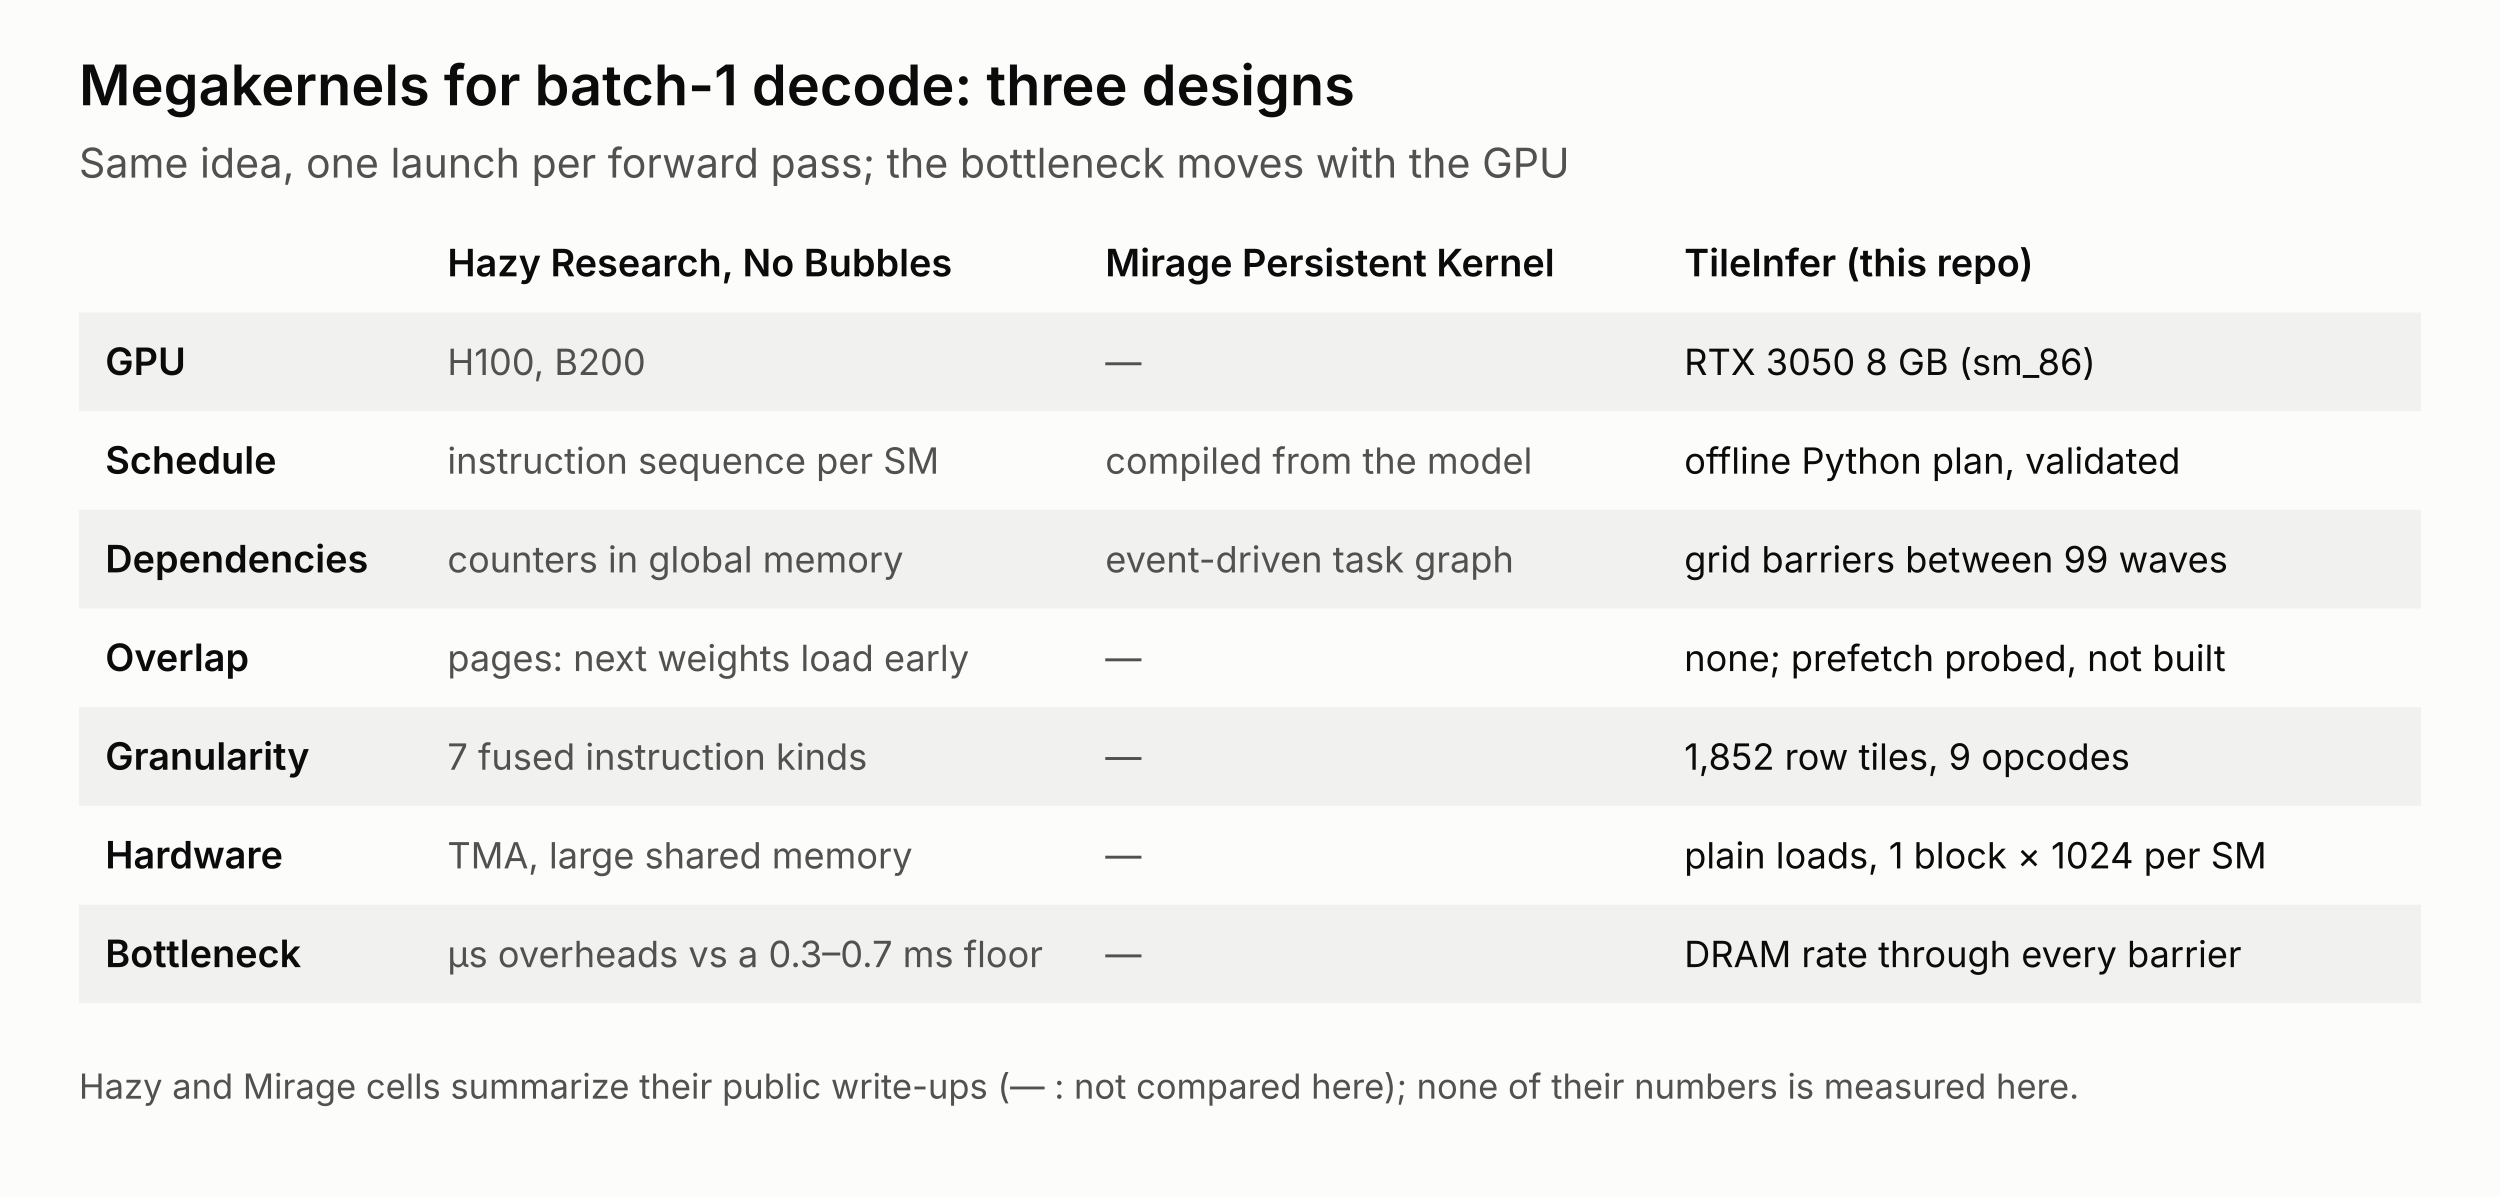
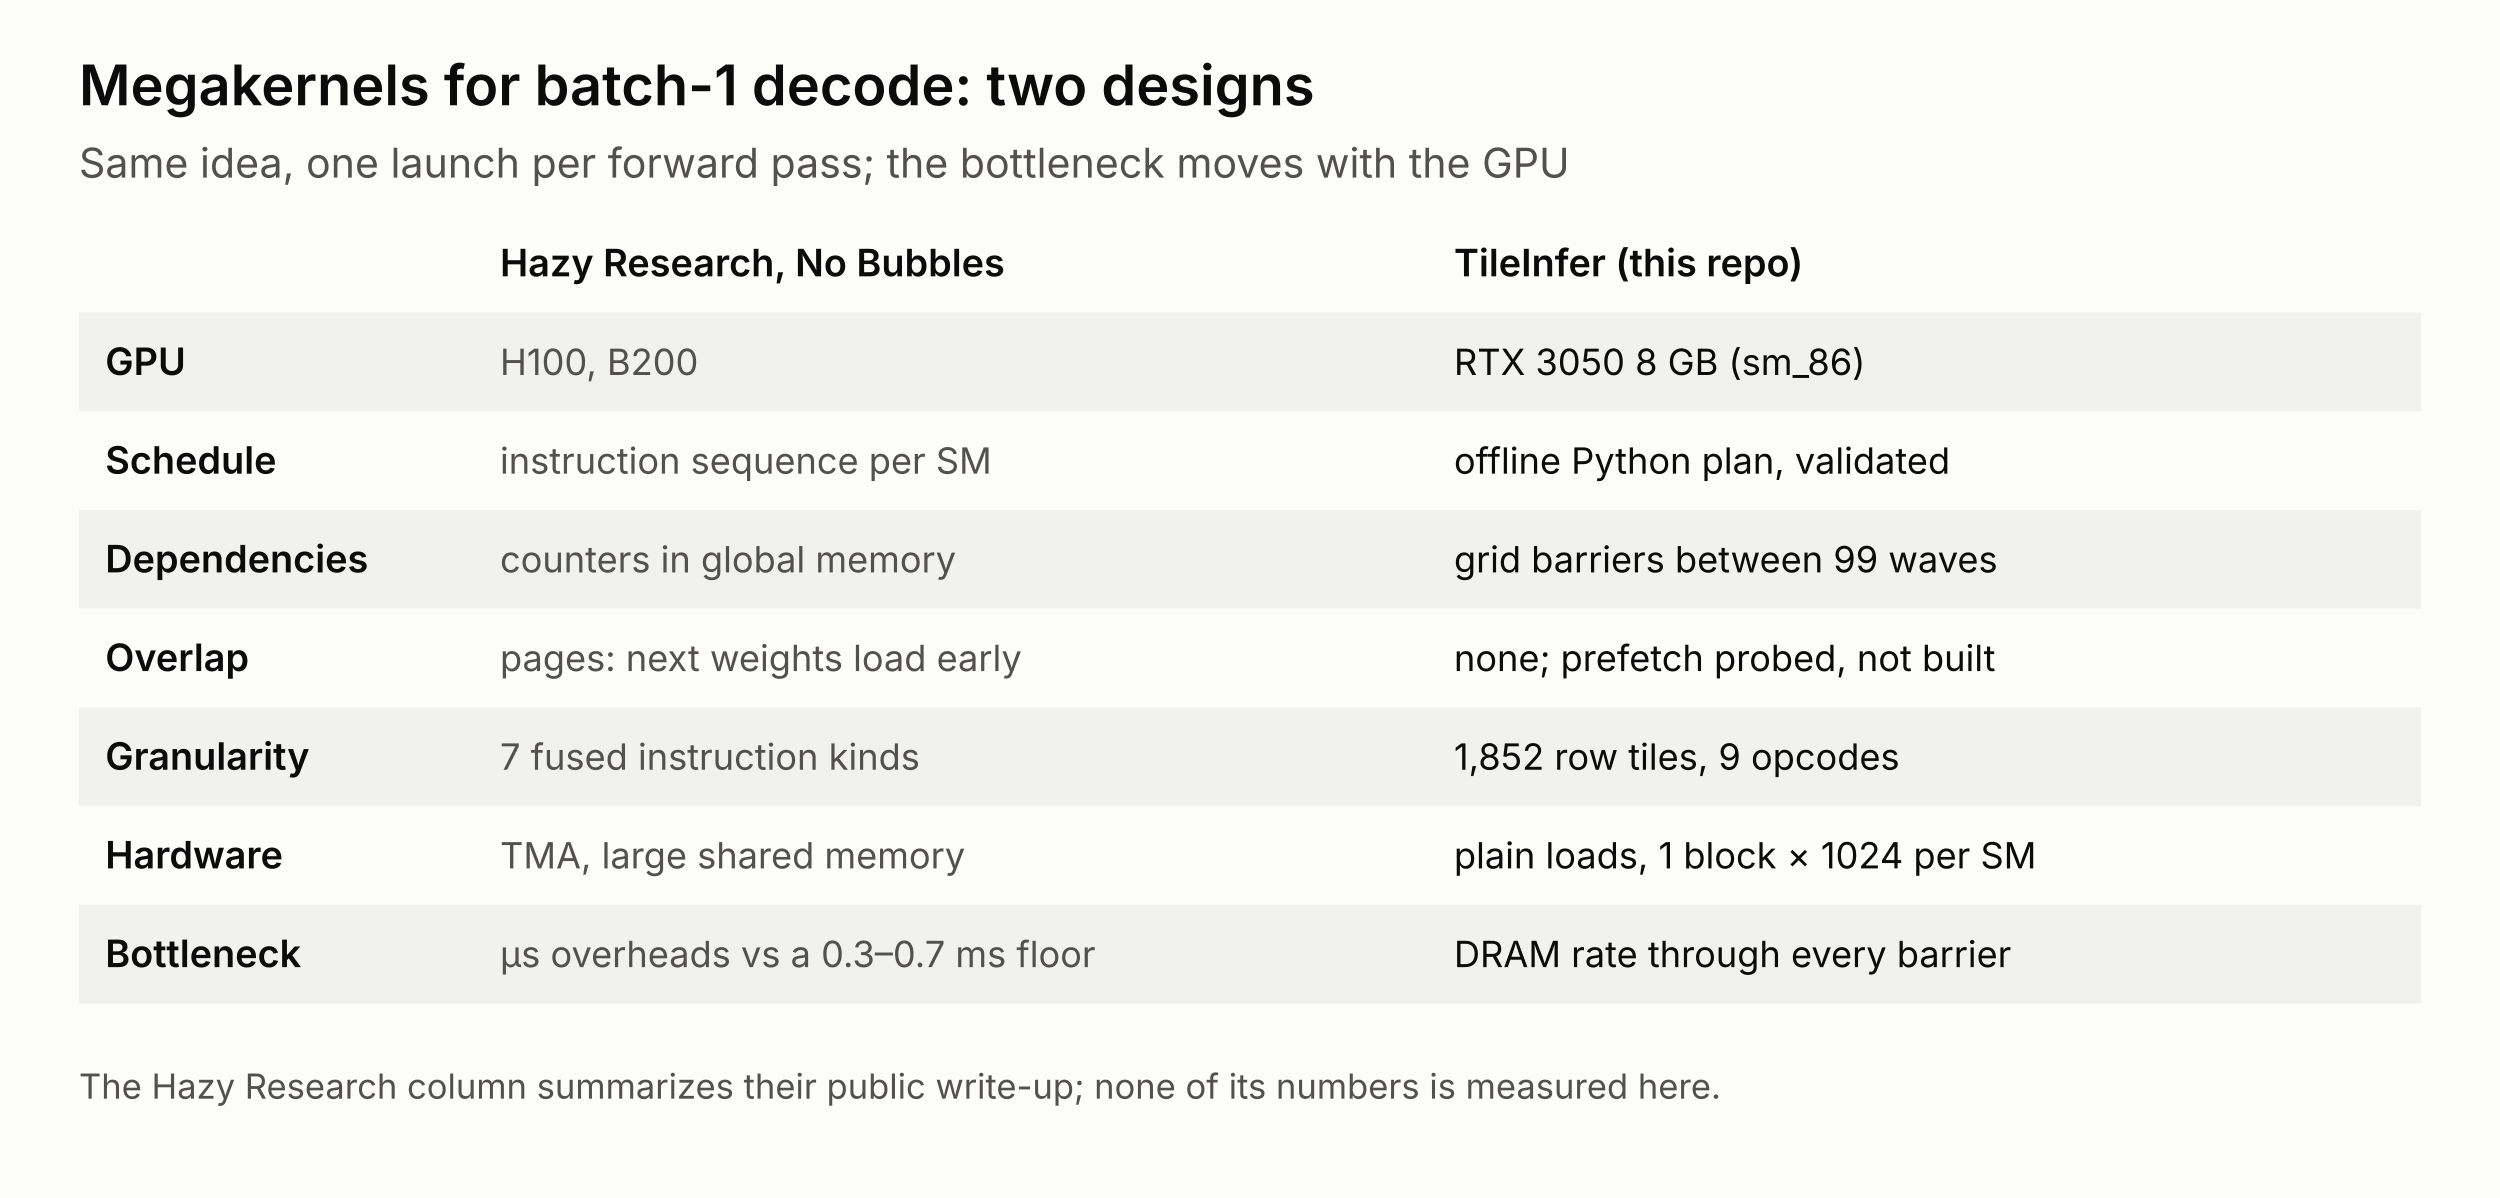
- <svg xmlns="http://www.w3.org/2000/svg" viewBox="0 0 760 364" width="760" height="364" role="img" aria-label="Megakernels for batch-1 decode: three designs">
+ <svg xmlns="http://www.w3.org/2000/svg" viewBox="0 0 760 364" width="760" height="364" role="img" aria-label="Megakernels for batch-1 decode: two designs">
  <rect width="100%" height="100%" fill="#fcfcfb" />
-   <text x="24.0" y="32.0" font-family="Inter, 'Helvetica Neue', Arial, sans-serif" font-size="17" fill="#0b0b0b" text-anchor="start" font-weight="600">Megakernels for batch-1 decode: three designs</text>
+   <text x="24.0" y="32.0" font-family="Inter, 'Helvetica Neue', Arial, sans-serif" font-size="17" fill="#0b0b0b" text-anchor="start" font-weight="600">Megakernels for batch-1 decode: two designs</text>
  <text x="24.0" y="54.0" font-family="Inter, 'Helvetica Neue', Arial, sans-serif" font-size="12.5" fill="#52514e" text-anchor="start" font-weight="400">Same idea, one launch per forward pass; the bottleneck moves with the GPU</text>
  <text x="32.0" y="84.0" font-family="Inter, 'Helvetica Neue', Arial, sans-serif" font-size="11.5" fill="#0b0b0b" text-anchor="start" font-weight="600" />
-   <text x="136.0" y="84.0" font-family="Inter, 'Helvetica Neue', Arial, sans-serif" font-size="11.5" fill="#0b0b0b" text-anchor="start" font-weight="600">Hazy Research, No Bubbles</text>
-   <text x="336.0" y="84.0" font-family="Inter, 'Helvetica Neue', Arial, sans-serif" font-size="11.5" fill="#0b0b0b" text-anchor="start" font-weight="600">Mirage Persistent Kernel</text>
-   <text x="512.0" y="84.0" font-family="Inter, 'Helvetica Neue', Arial, sans-serif" font-size="11.5" fill="#0b0b0b" text-anchor="start" font-weight="600">TileInfer (this repo)</text>
+   <text x="152.0" y="84.0" font-family="Inter, 'Helvetica Neue', Arial, sans-serif" font-size="11.5" fill="#0b0b0b" text-anchor="start" font-weight="600">Hazy Research, No Bubbles</text>
+   <text x="442.0" y="84.0" font-family="Inter, 'Helvetica Neue', Arial, sans-serif" font-size="11.5" fill="#0b0b0b" text-anchor="start" font-weight="600">TileInfer (this repo)</text>
  <rect x="24" y="95" width="712" height="30" fill="#e6e5e1" fill-opacity="0.45" />
  <text x="32.0" y="114.0" font-family="Inter, 'Helvetica Neue', Arial, sans-serif" font-size="11.5" fill="#0b0b0b" text-anchor="start" font-weight="600">GPU</text>
-   <text x="136.0" y="114.0" font-family="Inter, 'Helvetica Neue', Arial, sans-serif" font-size="11" fill="#52514e" text-anchor="start" font-weight="400">H100, B200</text>
-   <text x="336.0" y="114.0" font-family="Inter, 'Helvetica Neue', Arial, sans-serif" font-size="11" fill="#52514e" text-anchor="start" font-weight="400">—</text>
-   <text x="512.0" y="114.0" font-family="Inter, 'Helvetica Neue', Arial, sans-serif" font-size="11" fill="#0b0b0b" text-anchor="start" font-weight="400">RTX 3050 8 GB (sm_86)</text>
+   <text x="152.0" y="114.0" font-family="Inter, 'Helvetica Neue', Arial, sans-serif" font-size="11" fill="#52514e" text-anchor="start" font-weight="400">H100, B200</text>
+   <text x="442.0" y="114.0" font-family="Inter, 'Helvetica Neue', Arial, sans-serif" font-size="11" fill="#0b0b0b" text-anchor="start" font-weight="400">RTX 3050 8 GB (sm_86)</text>
  <text x="32.0" y="144.0" font-family="Inter, 'Helvetica Neue', Arial, sans-serif" font-size="11.5" fill="#0b0b0b" text-anchor="start" font-weight="600">Schedule</text>
-   <text x="136.0" y="144.0" font-family="Inter, 'Helvetica Neue', Arial, sans-serif" font-size="11" fill="#52514e" text-anchor="start" font-weight="400">instruction sequence per SM</text>
-   <text x="336.0" y="144.0" font-family="Inter, 'Helvetica Neue', Arial, sans-serif" font-size="11" fill="#52514e" text-anchor="start" font-weight="400">compiled from the model</text>
-   <text x="512.0" y="144.0" font-family="Inter, 'Helvetica Neue', Arial, sans-serif" font-size="11" fill="#0b0b0b" text-anchor="start" font-weight="400">offline Python plan, validated</text>
+   <text x="152.0" y="144.0" font-family="Inter, 'Helvetica Neue', Arial, sans-serif" font-size="11" fill="#52514e" text-anchor="start" font-weight="400">instruction sequence per SM</text>
+   <text x="442.0" y="144.0" font-family="Inter, 'Helvetica Neue', Arial, sans-serif" font-size="11" fill="#0b0b0b" text-anchor="start" font-weight="400">offline Python plan, validated</text>
  <rect x="24" y="155" width="712" height="30" fill="#e6e5e1" fill-opacity="0.45" />
  <text x="32.0" y="174.0" font-family="Inter, 'Helvetica Neue', Arial, sans-serif" font-size="11.5" fill="#0b0b0b" text-anchor="start" font-weight="600">Dependencies</text>
-   <text x="136.0" y="174.0" font-family="Inter, 'Helvetica Neue', Arial, sans-serif" font-size="11" fill="#52514e" text-anchor="start" font-weight="400">counters in global memory</text>
-   <text x="336.0" y="174.0" font-family="Inter, 'Helvetica Neue', Arial, sans-serif" font-size="11" fill="#52514e" text-anchor="start" font-weight="400">event-driven task graph</text>
-   <text x="512.0" y="174.0" font-family="Inter, 'Helvetica Neue', Arial, sans-serif" font-size="11" fill="#0b0b0b" text-anchor="start" font-weight="400">grid barriers between 99 waves</text>
+   <text x="152.0" y="174.0" font-family="Inter, 'Helvetica Neue', Arial, sans-serif" font-size="11" fill="#52514e" text-anchor="start" font-weight="400">counters in global memory</text>
+   <text x="442.0" y="174.0" font-family="Inter, 'Helvetica Neue', Arial, sans-serif" font-size="11" fill="#0b0b0b" text-anchor="start" font-weight="400">grid barriers between 99 waves</text>
  <text x="32.0" y="204.0" font-family="Inter, 'Helvetica Neue', Arial, sans-serif" font-size="11.5" fill="#0b0b0b" text-anchor="start" font-weight="600">Overlap</text>
-   <text x="136.0" y="204.0" font-family="Inter, 'Helvetica Neue', Arial, sans-serif" font-size="11" fill="#52514e" text-anchor="start" font-weight="400">pages: next weights load early</text>
-   <text x="336.0" y="204.0" font-family="Inter, 'Helvetica Neue', Arial, sans-serif" font-size="11" fill="#52514e" text-anchor="start" font-weight="400">—</text>
-   <text x="512.0" y="204.0" font-family="Inter, 'Helvetica Neue', Arial, sans-serif" font-size="11" fill="#0b0b0b" text-anchor="start" font-weight="400">none; prefetch probed, not built</text>
+   <text x="152.0" y="204.0" font-family="Inter, 'Helvetica Neue', Arial, sans-serif" font-size="11" fill="#52514e" text-anchor="start" font-weight="400">pages: next weights load early</text>
+   <text x="442.0" y="204.0" font-family="Inter, 'Helvetica Neue', Arial, sans-serif" font-size="11" fill="#0b0b0b" text-anchor="start" font-weight="400">none; prefetch probed, not built</text>
  <rect x="24" y="215" width="712" height="30" fill="#e6e5e1" fill-opacity="0.45" />
  <text x="32.0" y="234.0" font-family="Inter, 'Helvetica Neue', Arial, sans-serif" font-size="11.5" fill="#0b0b0b" text-anchor="start" font-weight="600">Granularity</text>
-   <text x="136.0" y="234.0" font-family="Inter, 'Helvetica Neue', Arial, sans-serif" font-size="11" fill="#52514e" text-anchor="start" font-weight="400">7 fused instruction kinds</text>
-   <text x="336.0" y="234.0" font-family="Inter, 'Helvetica Neue', Arial, sans-serif" font-size="11" fill="#52514e" text-anchor="start" font-weight="400">—</text>
-   <text x="512.0" y="234.0" font-family="Inter, 'Helvetica Neue', Arial, sans-serif" font-size="11" fill="#0b0b0b" text-anchor="start" font-weight="400">1,852 row tiles, 9 opcodes</text>
+   <text x="152.0" y="234.0" font-family="Inter, 'Helvetica Neue', Arial, sans-serif" font-size="11" fill="#52514e" text-anchor="start" font-weight="400">7 fused instruction kinds</text>
+   <text x="442.0" y="234.0" font-family="Inter, 'Helvetica Neue', Arial, sans-serif" font-size="11" fill="#0b0b0b" text-anchor="start" font-weight="400">1,852 row tiles, 9 opcodes</text>
  <text x="32.0" y="264.0" font-family="Inter, 'Helvetica Neue', Arial, sans-serif" font-size="11.5" fill="#0b0b0b" text-anchor="start" font-weight="600">Hardware</text>
-   <text x="136.0" y="264.0" font-family="Inter, 'Helvetica Neue', Arial, sans-serif" font-size="11" fill="#52514e" text-anchor="start" font-weight="400">TMA, large shared memory</text>
-   <text x="336.0" y="264.0" font-family="Inter, 'Helvetica Neue', Arial, sans-serif" font-size="11" fill="#52514e" text-anchor="start" font-weight="400">—</text>
-   <text x="512.0" y="264.0" font-family="Inter, 'Helvetica Neue', Arial, sans-serif" font-size="11" fill="#0b0b0b" text-anchor="start" font-weight="400">plain loads, 1 block × 1024 per SM</text>
+   <text x="152.0" y="264.0" font-family="Inter, 'Helvetica Neue', Arial, sans-serif" font-size="11" fill="#52514e" text-anchor="start" font-weight="400">TMA, large shared memory</text>
+   <text x="442.0" y="264.0" font-family="Inter, 'Helvetica Neue', Arial, sans-serif" font-size="11" fill="#0b0b0b" text-anchor="start" font-weight="400">plain loads, 1 block × 1024 per SM</text>
  <rect x="24" y="275" width="712" height="30" fill="#e6e5e1" fill-opacity="0.45" />
  <text x="32.0" y="294.0" font-family="Inter, 'Helvetica Neue', Arial, sans-serif" font-size="11.5" fill="#0b0b0b" text-anchor="start" font-weight="600">Bottleneck</text>
-   <text x="136.0" y="294.0" font-family="Inter, 'Helvetica Neue', Arial, sans-serif" font-size="11" fill="#52514e" text-anchor="start" font-weight="400">µs overheads vs a 0.3–0.7 ms floor</text>
-   <text x="336.0" y="294.0" font-family="Inter, 'Helvetica Neue', Arial, sans-serif" font-size="11" fill="#52514e" text-anchor="start" font-weight="400">—</text>
-   <text x="512.0" y="294.0" font-family="Inter, 'Helvetica Neue', Arial, sans-serif" font-size="11" fill="#0b0b0b" text-anchor="start" font-weight="400">DRAM rate through every barrier</text>
-   <text x="24.0" y="334.0" font-family="Inter, 'Helvetica Neue', Arial, sans-serif" font-size="10.5" fill="#52514e" text-anchor="start" font-weight="400">Hazy and Mirage cells summarize their public write-ups (— : not compared here); none of their numbers is measured here.</text>
+   <text x="152.0" y="294.0" font-family="Inter, 'Helvetica Neue', Arial, sans-serif" font-size="11" fill="#52514e" text-anchor="start" font-weight="400">µs overheads vs a 0.3–0.7 ms floor</text>
+   <text x="442.0" y="294.0" font-family="Inter, 'Helvetica Neue', Arial, sans-serif" font-size="11" fill="#0b0b0b" text-anchor="start" font-weight="400">DRAM rate through every barrier</text>
+   <text x="24.0" y="334.0" font-family="Inter, 'Helvetica Neue', Arial, sans-serif" font-size="10.5" fill="#52514e" text-anchor="start" font-weight="400">The Hazy Research column summarizes their public write-up; none of its numbers is measured here.</text>
</svg>
